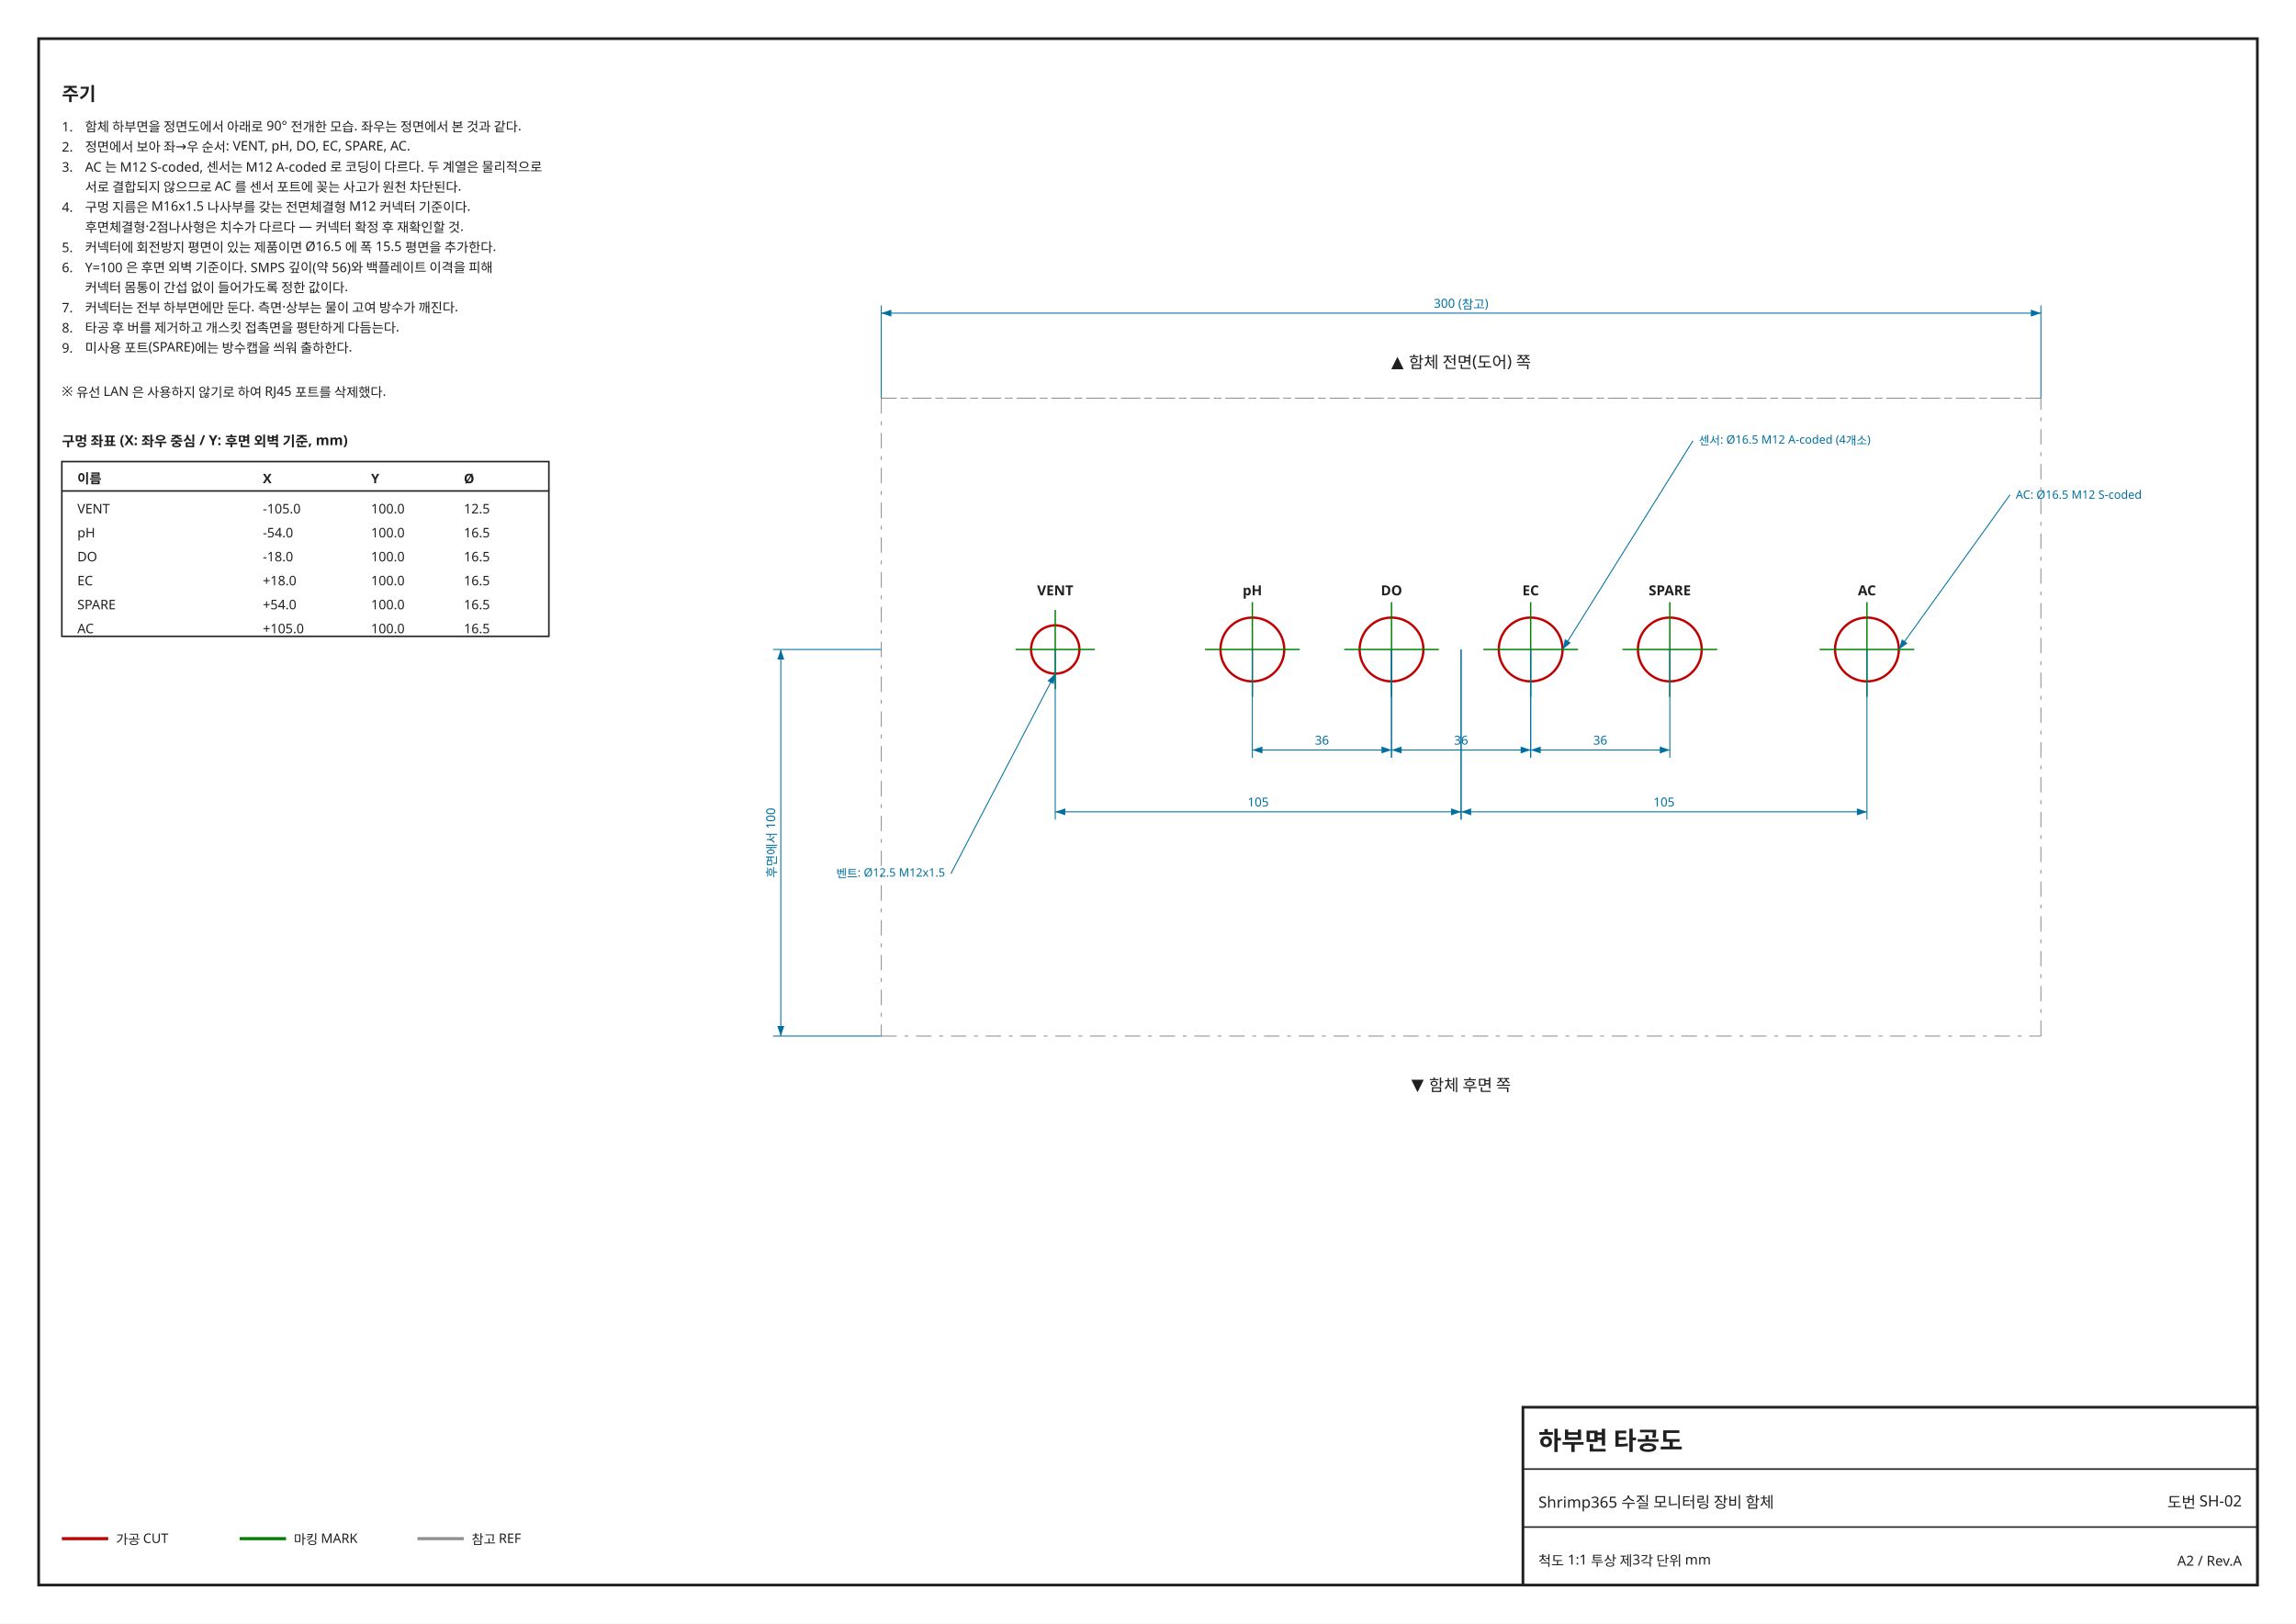
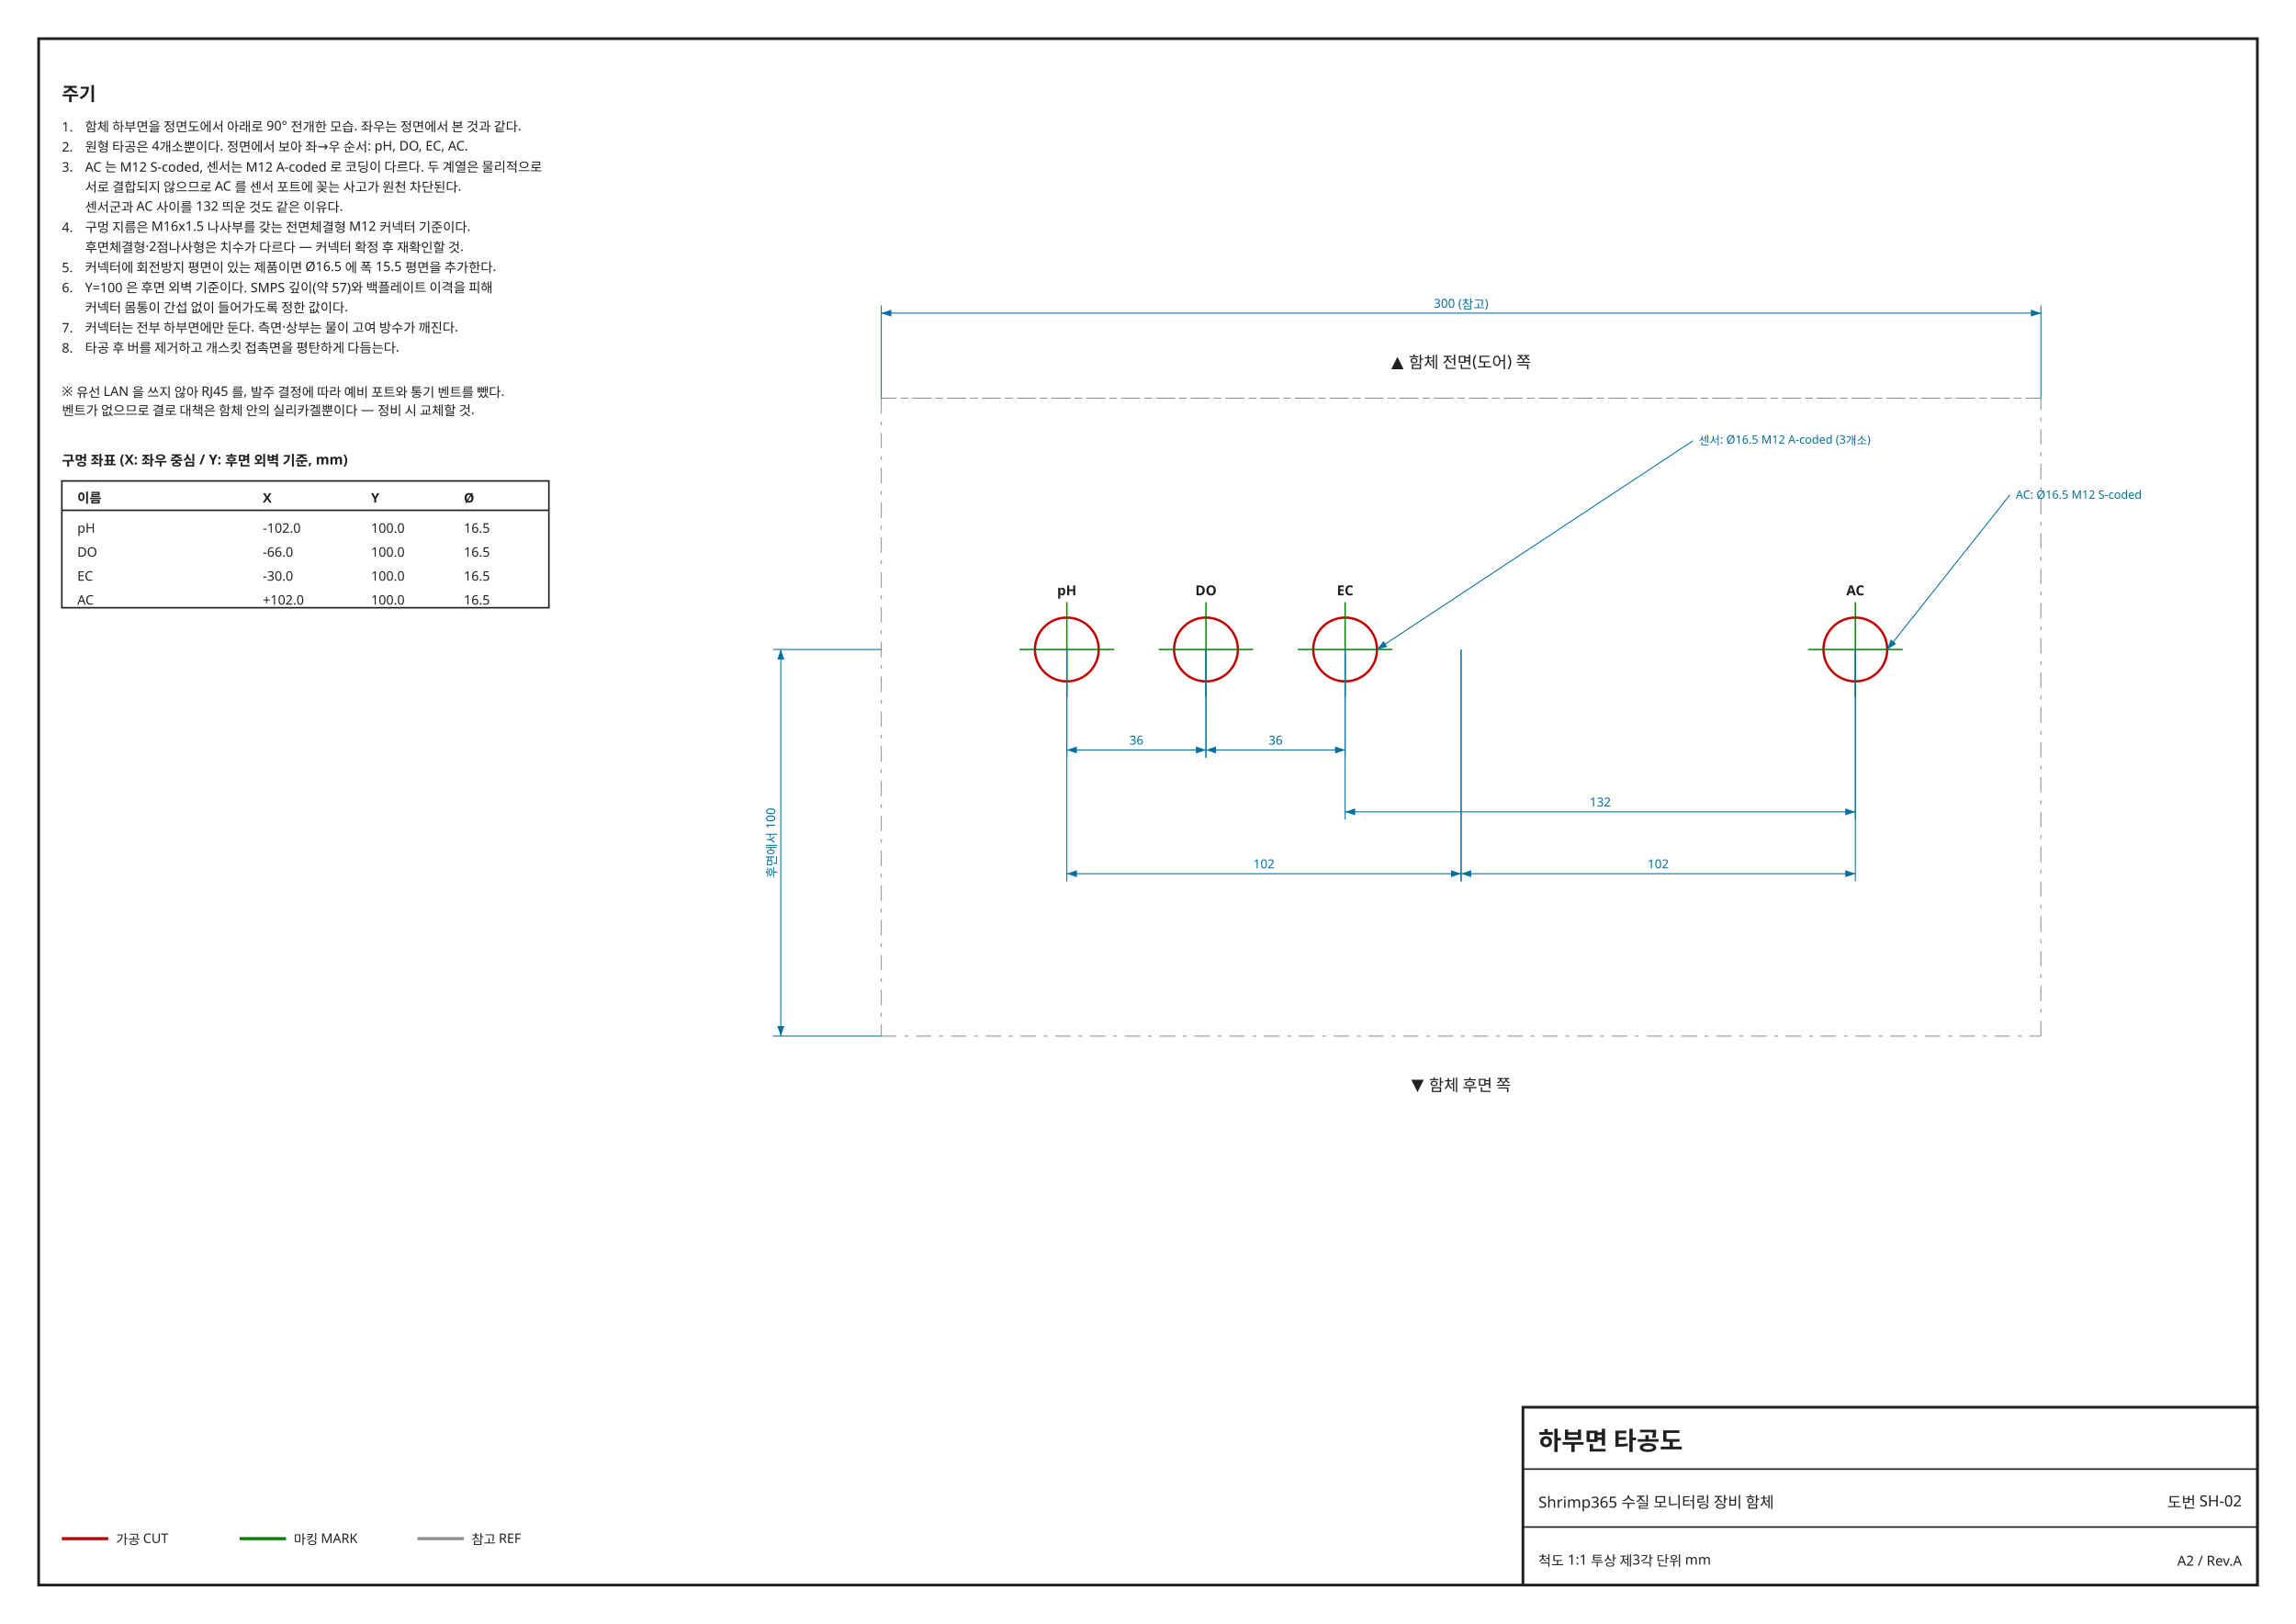
<svg xmlns="http://www.w3.org/2000/svg" width="594mm" height="420mm" viewBox="0 0 594 420">
  <rect x="0" y="0" width="594.0" height="420.0" fill="#ffffff" />
  <rect x="10" y="10" width="574.0" height="400.0" fill="none" stroke="#202020" stroke-width="0.7" />
  <line x1="228.000" y1="268.000" x2="528.000" y2="268.000" stroke="#909090" stroke-width="0.25" stroke-dasharray="4,2,1,2" fill="none" />
  <line x1="528.000" y1="268.000" x2="528.000" y2="103.000" stroke="#909090" stroke-width="0.25" stroke-dasharray="4,2,1,2" fill="none" />
  <line x1="528.000" y1="103.000" x2="228.000" y2="103.000" stroke="#909090" stroke-width="0.25" stroke-dasharray="4,2,1,2" fill="none" />
  <line x1="228.000" y1="103.000" x2="228.000" y2="268.000" stroke="#909090" stroke-width="0.25" stroke-dasharray="4,2,1,2" fill="none" />
  <line x1="228.000" y1="103.000" x2="528.000" y2="103.000" stroke="#909090" stroke-width="0.25" stroke-dasharray="4,2,1,2" fill="none" />
-   <circle cx="273.000" cy="168.000" r="6.250" stroke="#c00000" stroke-width="0.6" fill="none" />
-   <line x1="262.750" y1="168.000" x2="283.250" y2="168.000" stroke="#008000" stroke-width="0.35" fill="none" />
-   <line x1="273.000" y1="178.250" x2="273.000" y2="157.750" stroke="#008000" stroke-width="0.35" fill="none" />
-   <text x="273.000" y="154.000" font-family="sans-serif" font-size="3.60" text-anchor="middle" fill="#202020" font-weight="bold">VENT</text>
-   <circle cx="324.000" cy="168.000" r="8.250" stroke="#c00000" stroke-width="0.6" fill="none" />
-   <line x1="311.750" y1="168.000" x2="336.250" y2="168.000" stroke="#008000" stroke-width="0.35" fill="none" />
-   <line x1="324.000" y1="180.250" x2="324.000" y2="155.750" stroke="#008000" stroke-width="0.35" fill="none" />
-   <text x="324.000" y="154.000" font-family="sans-serif" font-size="3.60" text-anchor="middle" fill="#202020" font-weight="bold">pH</text>
-   <circle cx="360.000" cy="168.000" r="8.250" stroke="#c00000" stroke-width="0.6" fill="none" />
-   <line x1="347.750" y1="168.000" x2="372.250" y2="168.000" stroke="#008000" stroke-width="0.35" fill="none" />
-   <line x1="360.000" y1="180.250" x2="360.000" y2="155.750" stroke="#008000" stroke-width="0.35" fill="none" />
-   <text x="360.000" y="154.000" font-family="sans-serif" font-size="3.60" text-anchor="middle" fill="#202020" font-weight="bold">DO</text>
-   <circle cx="396.000" cy="168.000" r="8.250" stroke="#c00000" stroke-width="0.6" fill="none" />
-   <line x1="383.750" y1="168.000" x2="408.250" y2="168.000" stroke="#008000" stroke-width="0.35" fill="none" />
-   <line x1="396.000" y1="180.250" x2="396.000" y2="155.750" stroke="#008000" stroke-width="0.35" fill="none" />
-   <text x="396.000" y="154.000" font-family="sans-serif" font-size="3.60" text-anchor="middle" fill="#202020" font-weight="bold">EC</text>
-   <circle cx="432.000" cy="168.000" r="8.250" stroke="#c00000" stroke-width="0.6" fill="none" />
-   <line x1="419.750" y1="168.000" x2="444.250" y2="168.000" stroke="#008000" stroke-width="0.35" fill="none" />
-   <line x1="432.000" y1="180.250" x2="432.000" y2="155.750" stroke="#008000" stroke-width="0.35" fill="none" />
-   <text x="432.000" y="154.000" font-family="sans-serif" font-size="3.60" text-anchor="middle" fill="#202020" font-weight="bold">SPARE</text>
-   <circle cx="483.000" cy="168.000" r="8.250" stroke="#c00000" stroke-width="0.6" fill="none" />
-   <line x1="470.750" y1="168.000" x2="495.250" y2="168.000" stroke="#008000" stroke-width="0.35" fill="none" />
-   <line x1="483.000" y1="180.250" x2="483.000" y2="155.750" stroke="#008000" stroke-width="0.35" fill="none" />
-   <text x="483.000" y="154.000" font-family="sans-serif" font-size="3.60" text-anchor="middle" fill="#202020" font-weight="bold">AC</text>
+   <circle cx="276.000" cy="168.000" r="8.250" stroke="#c00000" stroke-width="0.6" fill="none" />
+   <line x1="263.750" y1="168.000" x2="288.250" y2="168.000" stroke="#008000" stroke-width="0.35" fill="none" />
+   <line x1="276.000" y1="180.250" x2="276.000" y2="155.750" stroke="#008000" stroke-width="0.35" fill="none" />
+   <text x="276.000" y="154.000" font-family="sans-serif" font-size="3.60" text-anchor="middle" fill="#202020" font-weight="bold">pH</text>
+   <circle cx="312.000" cy="168.000" r="8.250" stroke="#c00000" stroke-width="0.6" fill="none" />
+   <line x1="299.750" y1="168.000" x2="324.250" y2="168.000" stroke="#008000" stroke-width="0.35" fill="none" />
+   <line x1="312.000" y1="180.250" x2="312.000" y2="155.750" stroke="#008000" stroke-width="0.35" fill="none" />
+   <text x="312.000" y="154.000" font-family="sans-serif" font-size="3.60" text-anchor="middle" fill="#202020" font-weight="bold">DO</text>
+   <circle cx="348.000" cy="168.000" r="8.250" stroke="#c00000" stroke-width="0.6" fill="none" />
+   <line x1="335.750" y1="168.000" x2="360.250" y2="168.000" stroke="#008000" stroke-width="0.35" fill="none" />
+   <line x1="348.000" y1="180.250" x2="348.000" y2="155.750" stroke="#008000" stroke-width="0.35" fill="none" />
+   <text x="348.000" y="154.000" font-family="sans-serif" font-size="3.60" text-anchor="middle" fill="#202020" font-weight="bold">EC</text>
+   <circle cx="480.000" cy="168.000" r="8.250" stroke="#c00000" stroke-width="0.6" fill="none" />
+   <line x1="467.750" y1="168.000" x2="492.250" y2="168.000" stroke="#008000" stroke-width="0.35" fill="none" />
+   <line x1="480.000" y1="180.250" x2="480.000" y2="155.750" stroke="#008000" stroke-width="0.35" fill="none" />
+   <text x="480.000" y="154.000" font-family="sans-serif" font-size="3.60" text-anchor="middle" fill="#202020" font-weight="bold">AC</text>
  <text x="378.000" y="95.000" font-family="sans-serif" font-size="4.20" text-anchor="middle" fill="#202020" font-weight="normal">▲ 함체 전면(도어) 쪽</text>
  <text x="378.000" y="282.000" font-family="sans-serif" font-size="4.20" text-anchor="middle" fill="#202020" font-weight="normal">▼ 함체 후면 쪽</text>
-   <line x1="324.000" y1="168.000" x2="324.000" y2="196.000" stroke="#0070a0" stroke-width="0.25" fill="none" />
-   <line x1="360.000" y1="168.000" x2="360.000" y2="196.000" stroke="#0070a0" stroke-width="0.25" fill="none" />
-   <line x1="324.000" y1="194.000" x2="360.000" y2="194.000" stroke="#0070a0" stroke-width="0.25" fill="none" />
-   <polygon points="324.000,194.000 326.600,194.900 326.600,193.100" fill="#0070a0" />
-   <polygon points="360.000,194.000 357.400,193.100 357.400,194.900" fill="#0070a0" />
-   <text x="342.000" y="192.600" font-family="sans-serif" font-size="3.20" text-anchor="middle" fill="#0070a0" font-weight="normal">36</text>
-   <line x1="360.000" y1="168.000" x2="360.000" y2="196.000" stroke="#0070a0" stroke-width="0.25" fill="none" />
-   <line x1="396.000" y1="168.000" x2="396.000" y2="196.000" stroke="#0070a0" stroke-width="0.25" fill="none" />
-   <line x1="360.000" y1="194.000" x2="396.000" y2="194.000" stroke="#0070a0" stroke-width="0.25" fill="none" />
-   <polygon points="360.000,194.000 362.600,194.900 362.600,193.100" fill="#0070a0" />
-   <polygon points="396.000,194.000 393.400,193.100 393.400,194.900" fill="#0070a0" />
-   <text x="378.000" y="192.600" font-family="sans-serif" font-size="3.20" text-anchor="middle" fill="#0070a0" font-weight="normal">36</text>
-   <line x1="396.000" y1="168.000" x2="396.000" y2="196.000" stroke="#0070a0" stroke-width="0.25" fill="none" />
-   <line x1="432.000" y1="168.000" x2="432.000" y2="196.000" stroke="#0070a0" stroke-width="0.25" fill="none" />
-   <line x1="396.000" y1="194.000" x2="432.000" y2="194.000" stroke="#0070a0" stroke-width="0.25" fill="none" />
-   <polygon points="396.000,194.000 398.600,194.900 398.600,193.100" fill="#0070a0" />
-   <polygon points="432.000,194.000 429.400,193.100 429.400,194.900" fill="#0070a0" />
-   <text x="414.000" y="192.600" font-family="sans-serif" font-size="3.20" text-anchor="middle" fill="#0070a0" font-weight="normal">36</text>
-   <line x1="378.000" y1="168.000" x2="378.000" y2="212.000" stroke="#0070a0" stroke-width="0.25" fill="none" />
-   <line x1="483.000" y1="168.000" x2="483.000" y2="212.000" stroke="#0070a0" stroke-width="0.25" fill="none" />
-   <line x1="378.000" y1="210.000" x2="483.000" y2="210.000" stroke="#0070a0" stroke-width="0.25" fill="none" />
-   <polygon points="378.000,210.000 380.600,210.900 380.600,209.100" fill="#0070a0" />
-   <polygon points="483.000,210.000 480.400,209.100 480.400,210.900" fill="#0070a0" />
-   <text x="430.500" y="208.600" font-family="sans-serif" font-size="3.20" text-anchor="middle" fill="#0070a0" font-weight="normal">105</text>
-   <line x1="273.000" y1="168.000" x2="273.000" y2="212.000" stroke="#0070a0" stroke-width="0.25" fill="none" />
-   <line x1="378.000" y1="168.000" x2="378.000" y2="212.000" stroke="#0070a0" stroke-width="0.25" fill="none" />
-   <line x1="273.000" y1="210.000" x2="378.000" y2="210.000" stroke="#0070a0" stroke-width="0.25" fill="none" />
-   <polygon points="273.000,210.000 275.600,210.900 275.600,209.100" fill="#0070a0" />
-   <polygon points="378.000,210.000 375.400,209.100 375.400,210.900" fill="#0070a0" />
-   <text x="325.500" y="208.600" font-family="sans-serif" font-size="3.20" text-anchor="middle" fill="#0070a0" font-weight="normal">105</text>
+   <line x1="276.000" y1="168.000" x2="276.000" y2="196.000" stroke="#0070a0" stroke-width="0.25" fill="none" />
+   <line x1="312.000" y1="168.000" x2="312.000" y2="196.000" stroke="#0070a0" stroke-width="0.25" fill="none" />
+   <line x1="276.000" y1="194.000" x2="312.000" y2="194.000" stroke="#0070a0" stroke-width="0.25" fill="none" />
+   <polygon points="276.000,194.000 278.600,194.900 278.600,193.100" fill="#0070a0" />
+   <polygon points="312.000,194.000 309.400,193.100 309.400,194.900" fill="#0070a0" />
+   <text x="294.000" y="192.600" font-family="sans-serif" font-size="3.20" text-anchor="middle" fill="#0070a0" font-weight="normal">36</text>
+   <line x1="312.000" y1="168.000" x2="312.000" y2="196.000" stroke="#0070a0" stroke-width="0.25" fill="none" />
+   <line x1="348.000" y1="168.000" x2="348.000" y2="196.000" stroke="#0070a0" stroke-width="0.25" fill="none" />
+   <line x1="312.000" y1="194.000" x2="348.000" y2="194.000" stroke="#0070a0" stroke-width="0.25" fill="none" />
+   <polygon points="312.000,194.000 314.600,194.900 314.600,193.100" fill="#0070a0" />
+   <polygon points="348.000,194.000 345.400,193.100 345.400,194.900" fill="#0070a0" />
+   <text x="330.000" y="192.600" font-family="sans-serif" font-size="3.20" text-anchor="middle" fill="#0070a0" font-weight="normal">36</text>
+   <line x1="348.000" y1="168.000" x2="348.000" y2="212.000" stroke="#0070a0" stroke-width="0.25" fill="none" />
+   <line x1="480.000" y1="168.000" x2="480.000" y2="212.000" stroke="#0070a0" stroke-width="0.25" fill="none" />
+   <line x1="348.000" y1="210.000" x2="480.000" y2="210.000" stroke="#0070a0" stroke-width="0.25" fill="none" />
+   <polygon points="348.000,210.000 350.600,210.900 350.600,209.100" fill="#0070a0" />
+   <polygon points="480.000,210.000 477.400,209.100 477.400,210.900" fill="#0070a0" />
+   <text x="414.000" y="208.600" font-family="sans-serif" font-size="3.20" text-anchor="middle" fill="#0070a0" font-weight="normal">132</text>
+   <line x1="378.000" y1="168.000" x2="378.000" y2="228.000" stroke="#0070a0" stroke-width="0.25" fill="none" />
+   <line x1="480.000" y1="168.000" x2="480.000" y2="228.000" stroke="#0070a0" stroke-width="0.25" fill="none" />
+   <line x1="378.000" y1="226.000" x2="480.000" y2="226.000" stroke="#0070a0" stroke-width="0.25" fill="none" />
+   <polygon points="378.000,226.000 380.600,226.900 380.600,225.100" fill="#0070a0" />
+   <polygon points="480.000,226.000 477.400,225.100 477.400,226.900" fill="#0070a0" />
+   <text x="429.000" y="224.600" font-family="sans-serif" font-size="3.20" text-anchor="middle" fill="#0070a0" font-weight="normal">102</text>
+   <line x1="276.000" y1="168.000" x2="276.000" y2="228.000" stroke="#0070a0" stroke-width="0.25" fill="none" />
+   <line x1="378.000" y1="168.000" x2="378.000" y2="228.000" stroke="#0070a0" stroke-width="0.25" fill="none" />
+   <line x1="276.000" y1="226.000" x2="378.000" y2="226.000" stroke="#0070a0" stroke-width="0.25" fill="none" />
+   <polygon points="276.000,226.000 278.600,226.900 278.600,225.100" fill="#0070a0" />
+   <polygon points="378.000,226.000 375.400,225.100 375.400,226.900" fill="#0070a0" />
+   <text x="327.000" y="224.600" font-family="sans-serif" font-size="3.20" text-anchor="middle" fill="#0070a0" font-weight="normal">102</text>
  <line x1="228.000" y1="268.000" x2="200.000" y2="268.000" stroke="#0070a0" stroke-width="0.25" fill="none" />
  <line x1="228.000" y1="168.000" x2="200.000" y2="168.000" stroke="#0070a0" stroke-width="0.25" fill="none" />
  <line x1="202.000" y1="268.000" x2="202.000" y2="168.000" stroke="#0070a0" stroke-width="0.25" fill="none" />
  <polygon points="202.000,268.000 202.900,265.400 201.100,265.400" fill="#0070a0" />
  <polygon points="202.000,168.000 201.100,170.600 202.900,170.600" fill="#0070a0" />
  <text x="200.800" y="218.000" font-family="sans-serif" font-size="3.2" text-anchor="middle" fill="#0070a0" transform="rotate(-90 200.800 218.000)">후면에서 100</text>
  <line x1="228.000" y1="103.000" x2="228.000" y2="79.000" stroke="#0070a0" stroke-width="0.25" fill="none" />
  <line x1="528.000" y1="103.000" x2="528.000" y2="79.000" stroke="#0070a0" stroke-width="0.25" fill="none" />
  <line x1="228.000" y1="81.000" x2="528.000" y2="81.000" stroke="#0070a0" stroke-width="0.25" fill="none" />
  <polygon points="228.000,81.000 230.600,81.900 230.600,80.100" fill="#0070a0" />
  <polygon points="528.000,81.000 525.400,80.100 525.400,81.900" fill="#0070a0" />
  <text x="378.000" y="79.600" font-family="sans-serif" font-size="3.20" text-anchor="middle" fill="#0070a0" font-weight="normal">300 (참고)</text>
-   <line x1="491.250" y1="168.000" x2="520.000" y2="128.000" stroke="#0070a0" stroke-width="0.25" fill="none" />
-   <polygon points="491.250,168.000 493.498,166.414 492.037,165.363" fill="#0070a0" />
+   <line x1="488.250" y1="168.000" x2="520.000" y2="128.000" stroke="#0070a0" stroke-width="0.25" fill="none" />
+   <polygon points="488.250,168.000 490.571,166.523 489.162,165.404" fill="#0070a0" />
  <text x="521.500" y="129.000" font-family="sans-serif" font-size="3.00" text-anchor="start" fill="#0070a0" font-weight="normal">AC: Ø16.5  M12 S-coded</text>
-   <line x1="404.250" y1="168.000" x2="438.000" y2="114.000" stroke="#0070a0" stroke-width="0.25" fill="none" />
-   <polygon points="404.250,168.000 406.391,166.272 404.865,165.318" fill="#0070a0" />
-   <text x="439.500" y="115.000" font-family="sans-serif" font-size="3.00" text-anchor="start" fill="#0070a0" font-weight="normal">센서: Ø16.5  M12 A-coded (4개소)</text>
-   <line x1="273.000" y1="174.250" x2="246.000" y2="226.000" stroke="#0070a0" stroke-width="0.25" fill="none" />
-   <polygon points="273.000,174.250 270.999,176.139 272.595,176.971" fill="#0070a0" />
-   <text x="244.500" y="227.000" font-family="sans-serif" font-size="3.00" text-anchor="end" fill="#0070a0" font-weight="normal">벤트: Ø12.5  M12x1.5</text>
+   <line x1="356.250" y1="168.000" x2="438.000" y2="114.000" stroke="#0070a0" stroke-width="0.25" fill="none" />
+   <polygon points="356.250,168.000 358.915,167.318 357.923,165.816" fill="#0070a0" />
+   <text x="439.500" y="115.000" font-family="sans-serif" font-size="3.00" text-anchor="start" fill="#0070a0" font-weight="normal">센서: Ø16.5  M12 A-coded (3개소)</text>
  <rect x="394.0" y="364.0" width="190.0" height="46.0" fill="#ffffff" stroke="#202020" stroke-width="0.7" />
  <line x1="394.0" y1="380.0" x2="584.0" y2="380.0" stroke="#202020" stroke-width="0.4" />
  <line x1="394.0" y1="395.0" x2="584.0" y2="395.0" stroke="#202020" stroke-width="0.4" />
  <text x="398.000" y="375.000" font-family="sans-serif" font-size="6.50" text-anchor="start" fill="#202020" font-weight="bold">하부면 타공도</text>
  <text x="398.000" y="390.000" font-family="sans-serif" font-size="4.00" text-anchor="start" fill="#202020" font-weight="normal">Shrimp365 수질 모니터링 장비 함체</text>
  <text x="580.000" y="390.000" font-family="sans-serif" font-size="4.00" text-anchor="end" fill="#202020" font-weight="normal">도번 SH-02</text>
  <text x="398.000" y="405.000" font-family="sans-serif" font-size="3.60" text-anchor="start" fill="#202020" font-weight="normal">척도 1:1   투상 제3각   단위 mm</text>
  <text x="580.000" y="405.000" font-family="sans-serif" font-size="3.60" text-anchor="end" fill="#202020" font-weight="normal">A2 / Rev.A</text>
  <text x="16.000" y="26.000" font-family="sans-serif" font-size="4.80" text-anchor="start" fill="#202020" font-weight="bold">주기</text>
  <text x="16.000" y="34.000" font-family="sans-serif" font-size="3.40" text-anchor="start" fill="#202020" font-weight="normal">1.</text>
  <text x="22.000" y="34.000" font-family="sans-serif" font-size="3.40" text-anchor="start" fill="#202020" font-weight="normal">함체 하부면을 정면도에서 아래로 90° 전개한 모습. 좌우는 정면에서 본 것과 같다.</text>
  <text x="16.000" y="39.200" font-family="sans-serif" font-size="3.40" text-anchor="start" fill="#202020" font-weight="normal">2.</text>
-   <text x="22.000" y="39.200" font-family="sans-serif" font-size="3.40" text-anchor="start" fill="#202020" font-weight="normal">정면에서 보아 좌→우 순서: VENT, pH, DO, EC, SPARE, AC.</text>
+   <text x="22.000" y="39.200" font-family="sans-serif" font-size="3.40" text-anchor="start" fill="#202020" font-weight="normal">원형 타공은 4개소뿐이다. 정면에서 보아 좌→우 순서: pH, DO, EC, AC.</text>
  <text x="16.000" y="44.400" font-family="sans-serif" font-size="3.40" text-anchor="start" fill="#202020" font-weight="normal">3.</text>
  <text x="22.000" y="44.400" font-family="sans-serif" font-size="3.40" text-anchor="start" fill="#202020" font-weight="normal">AC 는 M12 S-coded, 센서는 M12 A-coded 로 코딩이 다르다. 두 계열은 물리적으로</text>
  <text x="22.000" y="49.600" font-family="sans-serif" font-size="3.40" text-anchor="start" fill="#202020" font-weight="normal">서로 결합되지 않으므로 AC 를 센서 포트에 꽂는 사고가 원천 차단된다.</text>
-   <text x="16.000" y="54.800" font-family="sans-serif" font-size="3.40" text-anchor="start" fill="#202020" font-weight="normal">4.</text>
-   <text x="22.000" y="54.800" font-family="sans-serif" font-size="3.40" text-anchor="start" fill="#202020" font-weight="normal">구멍 지름은 M16x1.5 나사부를 갖는 전면체결형 M12 커넥터 기준이다.</text>
-   <text x="22.000" y="60.000" font-family="sans-serif" font-size="3.40" text-anchor="start" fill="#202020" font-weight="normal">후면체결형·2점나사형은 치수가 다르다 — 커넥터 확정 후 재확인할 것.</text>
-   <text x="16.000" y="65.200" font-family="sans-serif" font-size="3.40" text-anchor="start" fill="#202020" font-weight="normal">5.</text>
-   <text x="22.000" y="65.200" font-family="sans-serif" font-size="3.40" text-anchor="start" fill="#202020" font-weight="normal">커넥터에 회전방지 평면이 있는 제품이면 Ø16.5 에 폭 15.5 평면을 추가한다.</text>
-   <text x="16.000" y="70.400" font-family="sans-serif" font-size="3.40" text-anchor="start" fill="#202020" font-weight="normal">6.</text>
-   <text x="22.000" y="70.400" font-family="sans-serif" font-size="3.40" text-anchor="start" fill="#202020" font-weight="normal">Y=100 은 후면 외벽 기준이다. SMPS 깊이(약 56)와 백플레이트 이격을 피해</text>
-   <text x="22.000" y="75.600" font-family="sans-serif" font-size="3.40" text-anchor="start" fill="#202020" font-weight="normal">커넥터 몸통이 간섭 없이 들어가도록 정한 값이다.</text>
-   <text x="16.000" y="80.800" font-family="sans-serif" font-size="3.40" text-anchor="start" fill="#202020" font-weight="normal">7.</text>
-   <text x="22.000" y="80.800" font-family="sans-serif" font-size="3.40" text-anchor="start" fill="#202020" font-weight="normal">커넥터는 전부 하부면에만 둔다. 측면·상부는 물이 고여 방수가 깨진다.</text>
-   <text x="16.000" y="86.000" font-family="sans-serif" font-size="3.40" text-anchor="start" fill="#202020" font-weight="normal">8.</text>
-   <text x="22.000" y="86.000" font-family="sans-serif" font-size="3.40" text-anchor="start" fill="#202020" font-weight="normal">타공 후 버를 제거하고 개스킷 접촉면을 평탄하게 다듬는다.</text>
-   <text x="16.000" y="91.200" font-family="sans-serif" font-size="3.40" text-anchor="start" fill="#202020" font-weight="normal">9.</text>
-   <text x="22.000" y="91.200" font-family="sans-serif" font-size="3.40" text-anchor="start" fill="#202020" font-weight="normal">미사용 포트(SPARE)에는 방수캡을 씌워 출하한다.</text>
-   <text x="16.000" y="102.400" font-family="sans-serif" font-size="3.40" text-anchor="start" fill="#202020" font-weight="normal">※ 유선 LAN 은 사용하지 않기로 하여 RJ45 포트를 삭제했다.</text>
+   <text x="22.000" y="54.800" font-family="sans-serif" font-size="3.40" text-anchor="start" fill="#202020" font-weight="normal">센서군과 AC 사이를 132 띄운 것도 같은 이유다.</text>
+   <text x="16.000" y="60.000" font-family="sans-serif" font-size="3.40" text-anchor="start" fill="#202020" font-weight="normal">4.</text>
+   <text x="22.000" y="60.000" font-family="sans-serif" font-size="3.40" text-anchor="start" fill="#202020" font-weight="normal">구멍 지름은 M16x1.5 나사부를 갖는 전면체결형 M12 커넥터 기준이다.</text>
+   <text x="22.000" y="65.200" font-family="sans-serif" font-size="3.40" text-anchor="start" fill="#202020" font-weight="normal">후면체결형·2점나사형은 치수가 다르다 — 커넥터 확정 후 재확인할 것.</text>
+   <text x="16.000" y="70.400" font-family="sans-serif" font-size="3.40" text-anchor="start" fill="#202020" font-weight="normal">5.</text>
+   <text x="22.000" y="70.400" font-family="sans-serif" font-size="3.40" text-anchor="start" fill="#202020" font-weight="normal">커넥터에 회전방지 평면이 있는 제품이면 Ø16.5 에 폭 15.5 평면을 추가한다.</text>
+   <text x="16.000" y="75.600" font-family="sans-serif" font-size="3.40" text-anchor="start" fill="#202020" font-weight="normal">6.</text>
+   <text x="22.000" y="75.600" font-family="sans-serif" font-size="3.40" text-anchor="start" fill="#202020" font-weight="normal">Y=100 은 후면 외벽 기준이다. SMPS 깊이(약 57)와 백플레이트 이격을 피해</text>
+   <text x="22.000" y="80.800" font-family="sans-serif" font-size="3.40" text-anchor="start" fill="#202020" font-weight="normal">커넥터 몸통이 간섭 없이 들어가도록 정한 값이다.</text>
+   <text x="16.000" y="86.000" font-family="sans-serif" font-size="3.40" text-anchor="start" fill="#202020" font-weight="normal">7.</text>
+   <text x="22.000" y="86.000" font-family="sans-serif" font-size="3.40" text-anchor="start" fill="#202020" font-weight="normal">커넥터는 전부 하부면에만 둔다. 측면·상부는 물이 고여 방수가 깨진다.</text>
+   <text x="16.000" y="91.200" font-family="sans-serif" font-size="3.40" text-anchor="start" fill="#202020" font-weight="normal">8.</text>
+   <text x="22.000" y="91.200" font-family="sans-serif" font-size="3.40" text-anchor="start" fill="#202020" font-weight="normal">타공 후 버를 제거하고 개스킷 접촉면을 평탄하게 다듬는다.</text>
+   <text x="16.000" y="102.400" font-family="sans-serif" font-size="3.40" text-anchor="start" fill="#202020" font-weight="normal">※ 유선 LAN 을 쓰지 않아 RJ45 를, 발주 결정에 따라 예비 포트와 통기 벤트를 뺐다.</text>
+   <text x="16.000" y="107.400" font-family="sans-serif" font-size="3.40" text-anchor="start" fill="#202020" font-weight="normal">   벤트가 없으므로 결로 대책은 함체 안의 실리카겔뿐이다 — 정비 시 교체할 것.</text>
  <line x1="16.0" y1="398.0" x2="28.0" y2="398.0" stroke="#c00000" stroke-width="0.8" />
  <text x="30.000" y="399.400" font-family="sans-serif" font-size="3.40" text-anchor="start" fill="#202020" font-weight="normal">가공 CUT</text>
  <line x1="62.0" y1="398.0" x2="74.0" y2="398.0" stroke="#008000" stroke-width="0.8" />
  <text x="76.000" y="399.400" font-family="sans-serif" font-size="3.40" text-anchor="start" fill="#202020" font-weight="normal">마킹 MARK</text>
  <line x1="108.0" y1="398.0" x2="120.0" y2="398.0" stroke="#909090" stroke-width="0.8" />
  <text x="122.000" y="399.400" font-family="sans-serif" font-size="3.40" text-anchor="start" fill="#202020" font-weight="normal">참고 REF</text>
-   <text x="16.000" y="115.400" font-family="sans-serif" font-size="3.60" text-anchor="start" fill="#202020" font-weight="bold">구멍 좌표 (X: 좌우 중심 / Y: 후면 외벽 기준, mm)</text>
-   <rect x="16.0" y="119.4" width="126.0" height="45.2" fill="none" stroke="#202020" stroke-width="0.4" />
-   <line x1="16.0" y1="127.0" x2="142.0" y2="127.0" stroke="#202020" stroke-width="0.4" />
-   <text x="20.000" y="125.000" font-family="sans-serif" font-size="3.40" text-anchor="start" fill="#202020" font-weight="bold">이름</text>
-   <text x="68.000" y="125.000" font-family="sans-serif" font-size="3.40" text-anchor="start" fill="#202020" font-weight="bold">X</text>
-   <text x="96.000" y="125.000" font-family="sans-serif" font-size="3.40" text-anchor="start" fill="#202020" font-weight="bold">Y</text>
-   <text x="120.000" y="125.000" font-family="sans-serif" font-size="3.40" text-anchor="start" fill="#202020" font-weight="bold">Ø</text>
-   <text x="20.000" y="132.800" font-family="sans-serif" font-size="3.40" text-anchor="start" fill="#202020" font-weight="normal">VENT</text>
-   <text x="68.000" y="132.800" font-family="sans-serif" font-size="3.40" text-anchor="start" fill="#202020" font-weight="normal">-105.0</text>
-   <text x="96.000" y="132.800" font-family="sans-serif" font-size="3.40" text-anchor="start" fill="#202020" font-weight="normal">100.0</text>
-   <text x="120.000" y="132.800" font-family="sans-serif" font-size="3.40" text-anchor="start" fill="#202020" font-weight="normal">12.5</text>
-   <text x="20.000" y="139.000" font-family="sans-serif" font-size="3.40" text-anchor="start" fill="#202020" font-weight="normal">pH</text>
-   <text x="68.000" y="139.000" font-family="sans-serif" font-size="3.40" text-anchor="start" fill="#202020" font-weight="normal">-54.0</text>
-   <text x="96.000" y="139.000" font-family="sans-serif" font-size="3.40" text-anchor="start" fill="#202020" font-weight="normal">100.0</text>
-   <text x="120.000" y="139.000" font-family="sans-serif" font-size="3.40" text-anchor="start" fill="#202020" font-weight="normal">16.5</text>
-   <text x="20.000" y="145.200" font-family="sans-serif" font-size="3.40" text-anchor="start" fill="#202020" font-weight="normal">DO</text>
-   <text x="68.000" y="145.200" font-family="sans-serif" font-size="3.40" text-anchor="start" fill="#202020" font-weight="normal">-18.0</text>
-   <text x="96.000" y="145.200" font-family="sans-serif" font-size="3.40" text-anchor="start" fill="#202020" font-weight="normal">100.0</text>
-   <text x="120.000" y="145.200" font-family="sans-serif" font-size="3.40" text-anchor="start" fill="#202020" font-weight="normal">16.5</text>
-   <text x="20.000" y="151.400" font-family="sans-serif" font-size="3.40" text-anchor="start" fill="#202020" font-weight="normal">EC</text>
-   <text x="68.000" y="151.400" font-family="sans-serif" font-size="3.40" text-anchor="start" fill="#202020" font-weight="normal">+18.0</text>
-   <text x="96.000" y="151.400" font-family="sans-serif" font-size="3.40" text-anchor="start" fill="#202020" font-weight="normal">100.0</text>
-   <text x="120.000" y="151.400" font-family="sans-serif" font-size="3.40" text-anchor="start" fill="#202020" font-weight="normal">16.5</text>
-   <text x="20.000" y="157.600" font-family="sans-serif" font-size="3.40" text-anchor="start" fill="#202020" font-weight="normal">SPARE</text>
-   <text x="68.000" y="157.600" font-family="sans-serif" font-size="3.40" text-anchor="start" fill="#202020" font-weight="normal">+54.0</text>
-   <text x="96.000" y="157.600" font-family="sans-serif" font-size="3.40" text-anchor="start" fill="#202020" font-weight="normal">100.0</text>
-   <text x="120.000" y="157.600" font-family="sans-serif" font-size="3.40" text-anchor="start" fill="#202020" font-weight="normal">16.5</text>
-   <text x="20.000" y="163.800" font-family="sans-serif" font-size="3.40" text-anchor="start" fill="#202020" font-weight="normal">AC</text>
-   <text x="68.000" y="163.800" font-family="sans-serif" font-size="3.40" text-anchor="start" fill="#202020" font-weight="normal">+105.0</text>
-   <text x="96.000" y="163.800" font-family="sans-serif" font-size="3.40" text-anchor="start" fill="#202020" font-weight="normal">100.0</text>
-   <text x="120.000" y="163.800" font-family="sans-serif" font-size="3.40" text-anchor="start" fill="#202020" font-weight="normal">16.5</text>
+   <text x="16.000" y="120.400" font-family="sans-serif" font-size="3.60" text-anchor="start" fill="#202020" font-weight="bold">구멍 좌표 (X: 좌우 중심 / Y: 후면 외벽 기준, mm)</text>
+   <rect x="16.0" y="124.4" width="126.0" height="32.8" fill="none" stroke="#202020" stroke-width="0.4" />
+   <line x1="16.0" y1="132.0" x2="142.0" y2="132.0" stroke="#202020" stroke-width="0.4" />
+   <text x="20.000" y="130.000" font-family="sans-serif" font-size="3.40" text-anchor="start" fill="#202020" font-weight="bold">이름</text>
+   <text x="68.000" y="130.000" font-family="sans-serif" font-size="3.40" text-anchor="start" fill="#202020" font-weight="bold">X</text>
+   <text x="96.000" y="130.000" font-family="sans-serif" font-size="3.40" text-anchor="start" fill="#202020" font-weight="bold">Y</text>
+   <text x="120.000" y="130.000" font-family="sans-serif" font-size="3.40" text-anchor="start" fill="#202020" font-weight="bold">Ø</text>
+   <text x="20.000" y="137.800" font-family="sans-serif" font-size="3.40" text-anchor="start" fill="#202020" font-weight="normal">pH</text>
+   <text x="68.000" y="137.800" font-family="sans-serif" font-size="3.40" text-anchor="start" fill="#202020" font-weight="normal">-102.0</text>
+   <text x="96.000" y="137.800" font-family="sans-serif" font-size="3.40" text-anchor="start" fill="#202020" font-weight="normal">100.0</text>
+   <text x="120.000" y="137.800" font-family="sans-serif" font-size="3.40" text-anchor="start" fill="#202020" font-weight="normal">16.5</text>
+   <text x="20.000" y="144.000" font-family="sans-serif" font-size="3.40" text-anchor="start" fill="#202020" font-weight="normal">DO</text>
+   <text x="68.000" y="144.000" font-family="sans-serif" font-size="3.40" text-anchor="start" fill="#202020" font-weight="normal">-66.0</text>
+   <text x="96.000" y="144.000" font-family="sans-serif" font-size="3.40" text-anchor="start" fill="#202020" font-weight="normal">100.0</text>
+   <text x="120.000" y="144.000" font-family="sans-serif" font-size="3.40" text-anchor="start" fill="#202020" font-weight="normal">16.5</text>
+   <text x="20.000" y="150.200" font-family="sans-serif" font-size="3.40" text-anchor="start" fill="#202020" font-weight="normal">EC</text>
+   <text x="68.000" y="150.200" font-family="sans-serif" font-size="3.40" text-anchor="start" fill="#202020" font-weight="normal">-30.0</text>
+   <text x="96.000" y="150.200" font-family="sans-serif" font-size="3.40" text-anchor="start" fill="#202020" font-weight="normal">100.0</text>
+   <text x="120.000" y="150.200" font-family="sans-serif" font-size="3.40" text-anchor="start" fill="#202020" font-weight="normal">16.5</text>
+   <text x="20.000" y="156.400" font-family="sans-serif" font-size="3.40" text-anchor="start" fill="#202020" font-weight="normal">AC</text>
+   <text x="68.000" y="156.400" font-family="sans-serif" font-size="3.40" text-anchor="start" fill="#202020" font-weight="normal">+102.0</text>
+   <text x="96.000" y="156.400" font-family="sans-serif" font-size="3.40" text-anchor="start" fill="#202020" font-weight="normal">100.0</text>
+   <text x="120.000" y="156.400" font-family="sans-serif" font-size="3.40" text-anchor="start" fill="#202020" font-weight="normal">16.5</text>
</svg>
